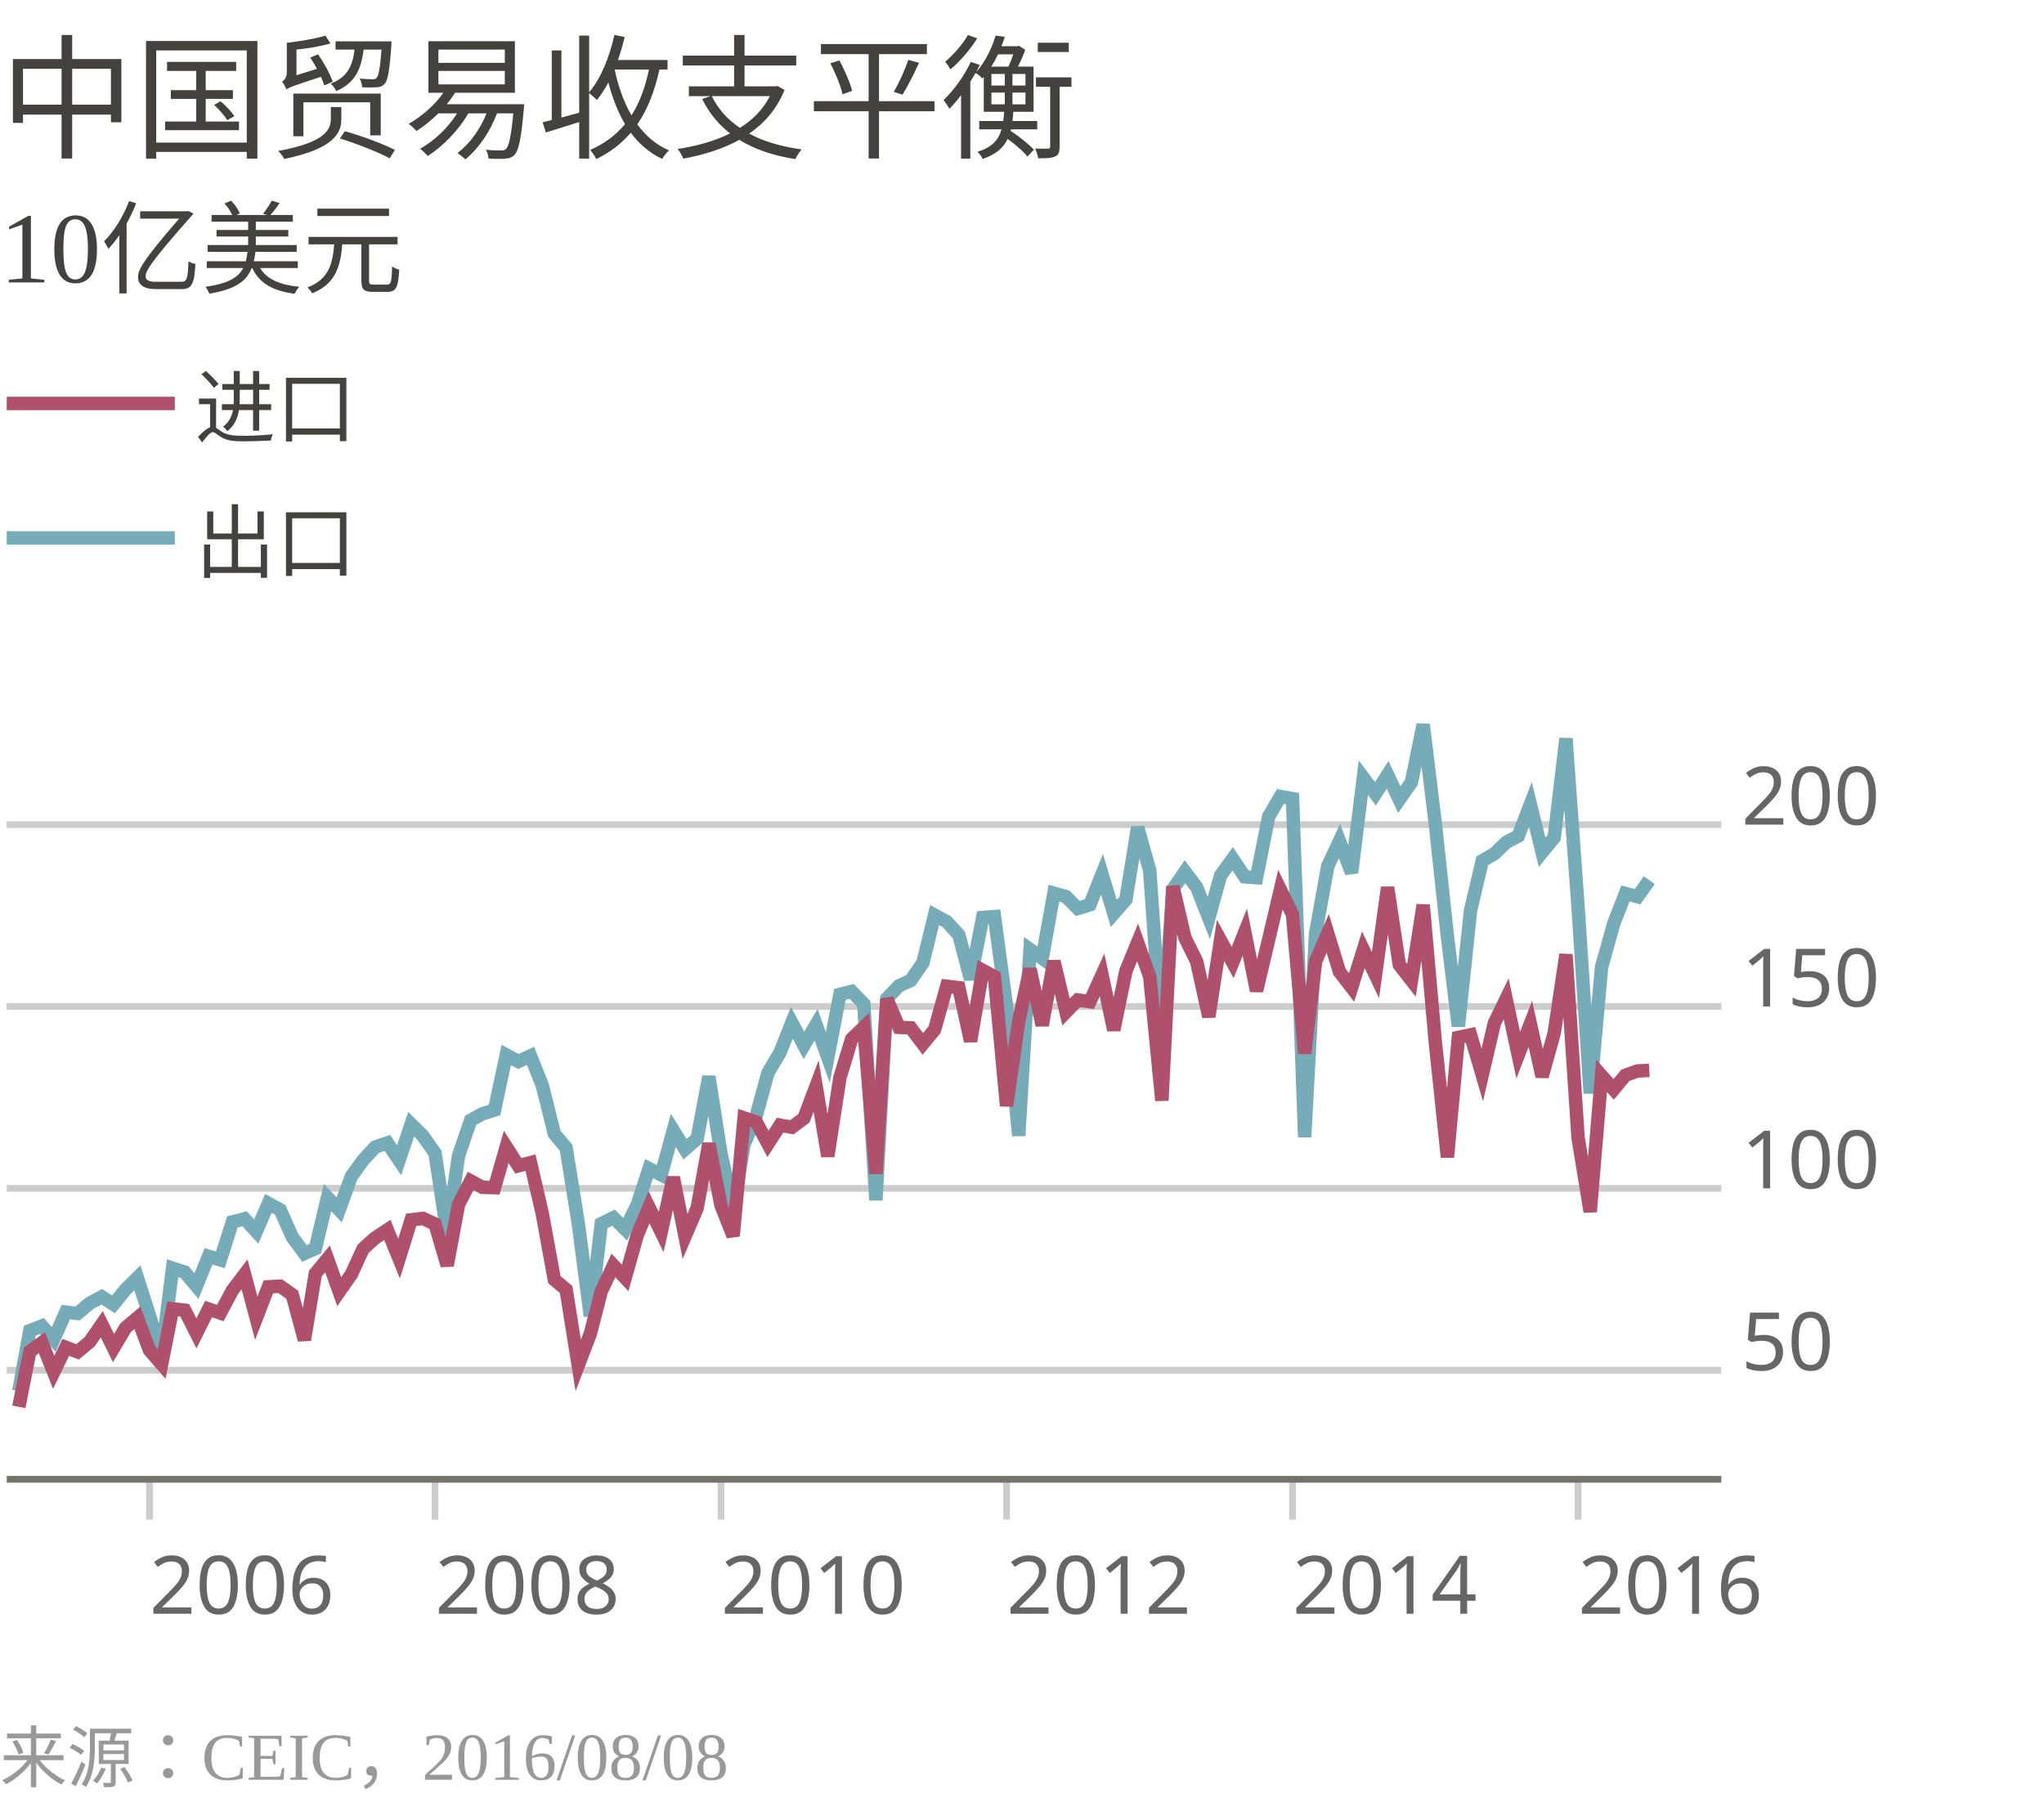
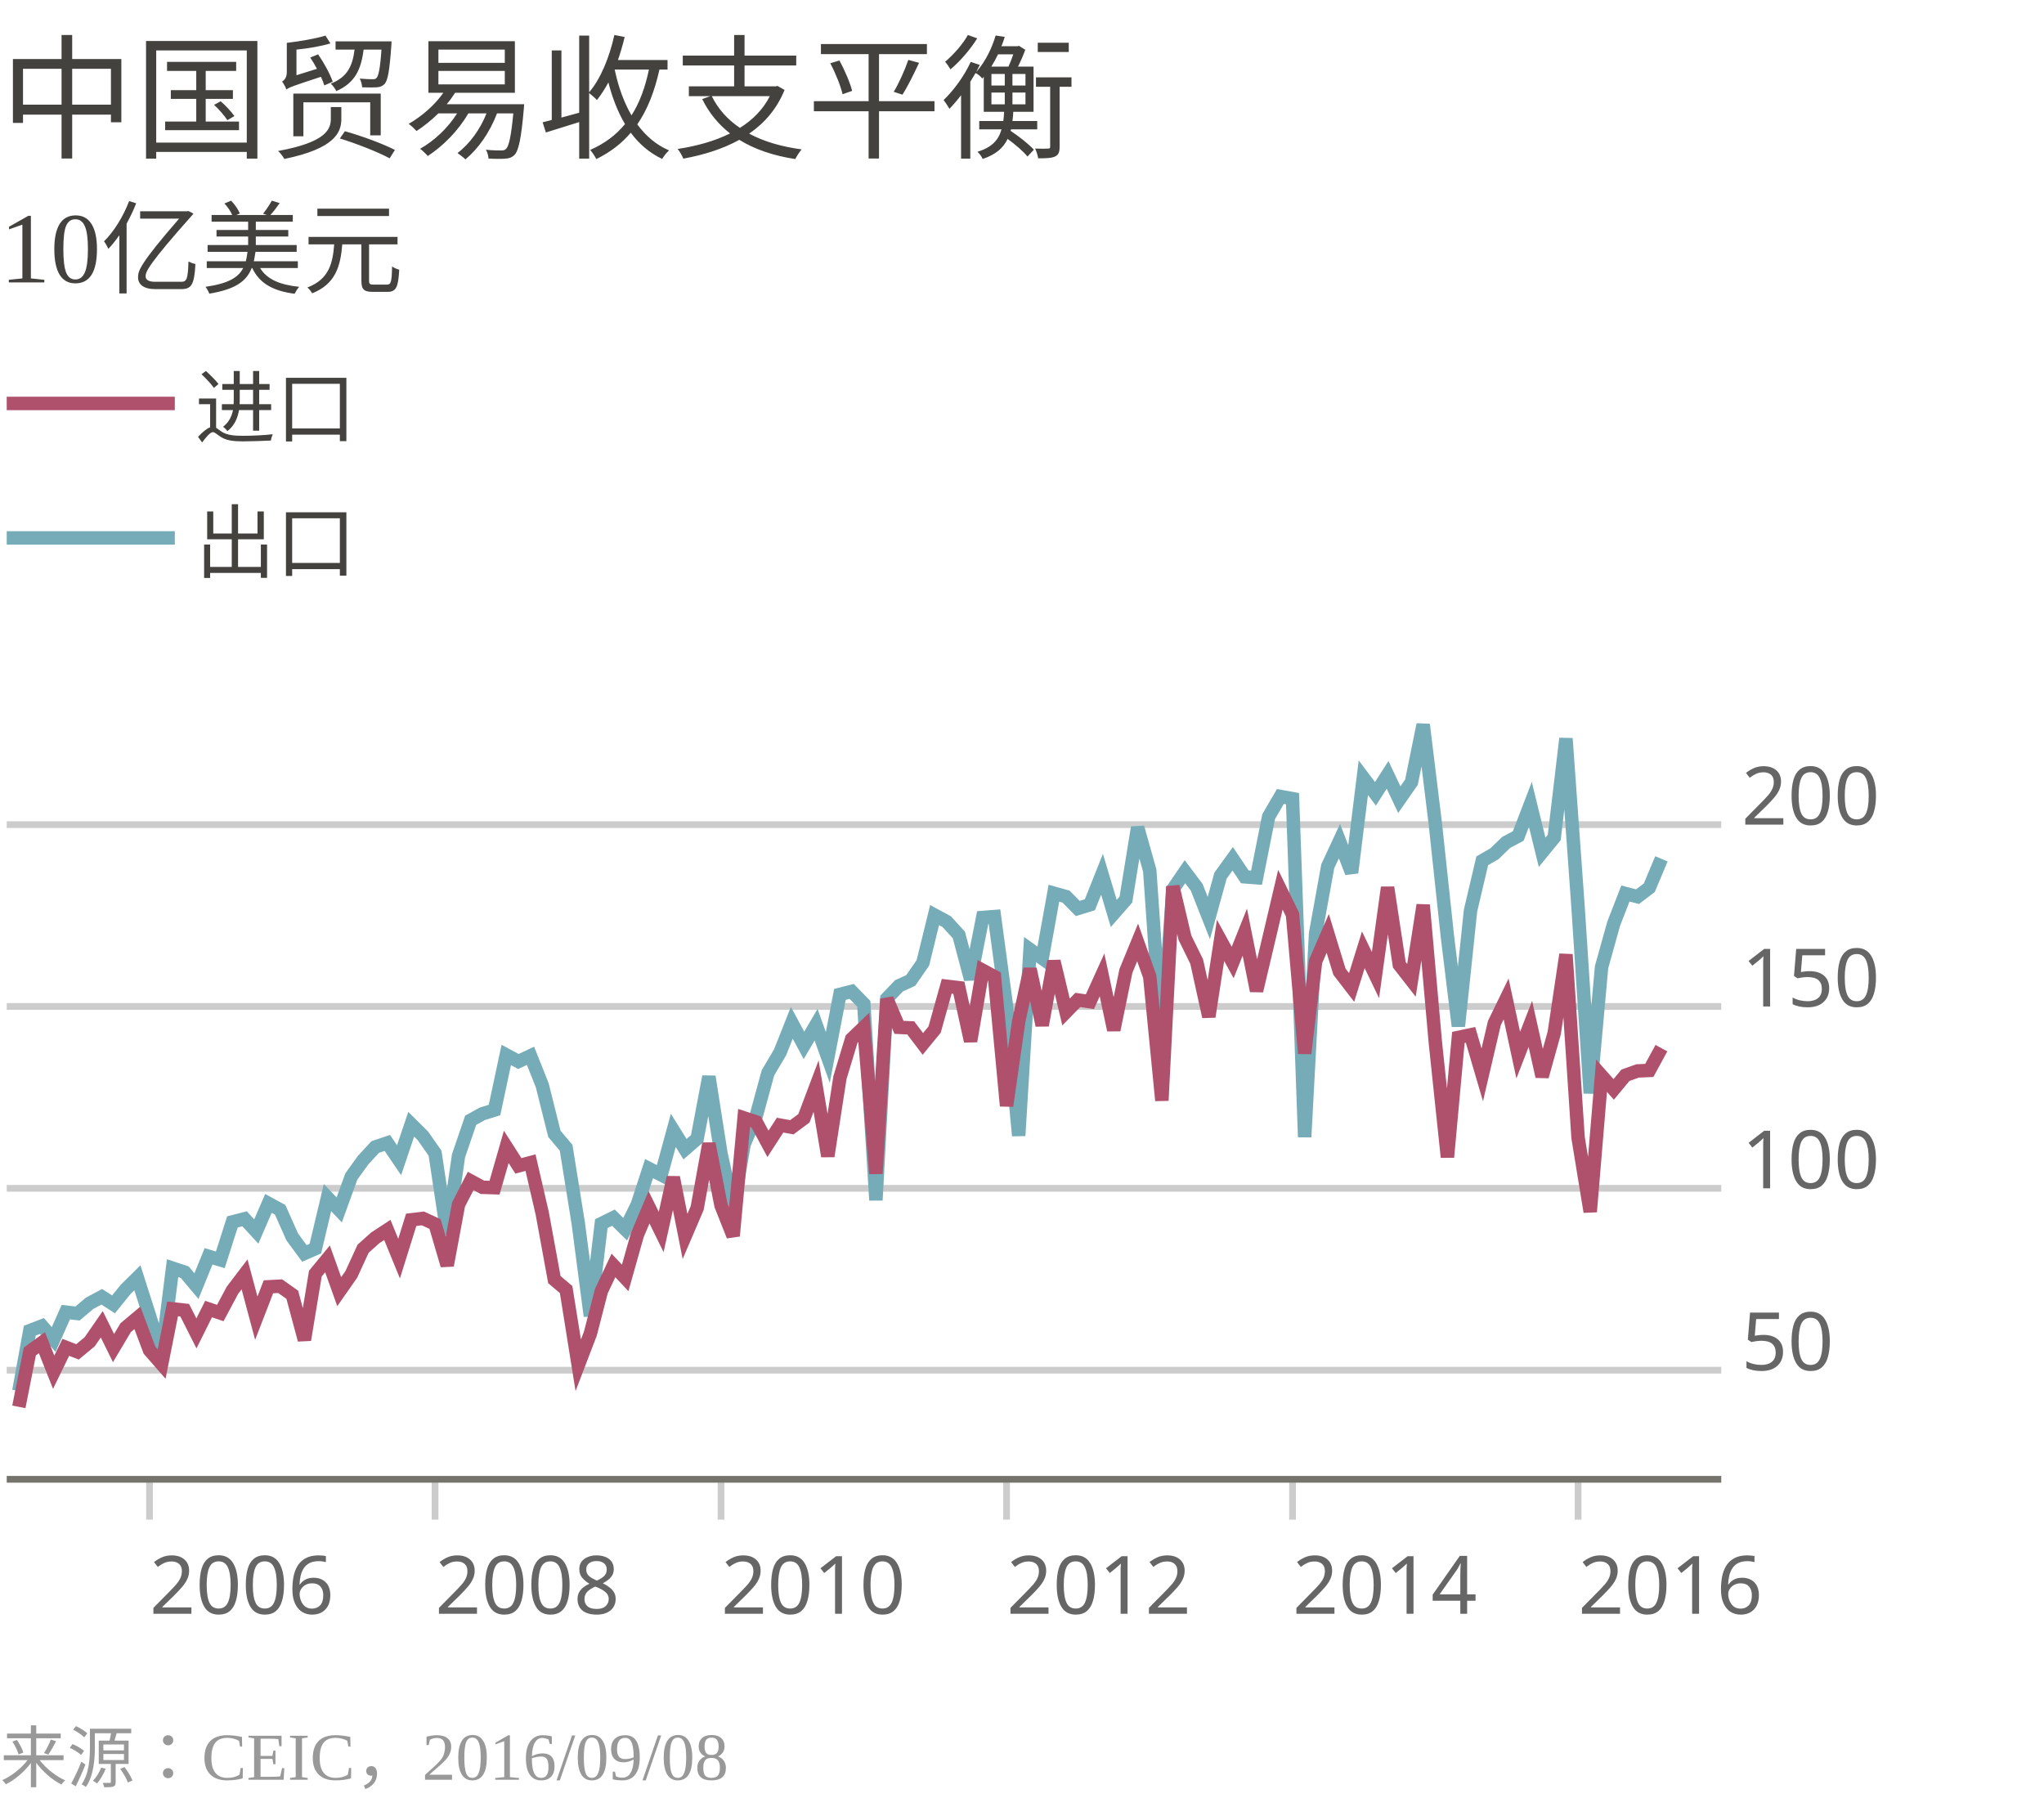
<svg xmlns="http://www.w3.org/2000/svg" viewBox="0 0 304 270">
  <text class="chart-title" fill="#43423e" font-size="20" y="22">中国贸易收支平衡</text>
  <text class="chart-subtitle" fill="#43423e" font-size="15" y="42">10亿美元</text>
-   <text class="chart-source" font-size="10" fill-opacity="0.4" y="265">来源：CEIC，2016/08/08</text>
+   <text class="chart-source" font-size="10" fill-opacity="0.4" y="265">来源：CEIC，2016/09/08</text>
  <g transform="translate(1,100)">
    <g transform="translate(0,120)" class="x axis">
      <g class="tick" style="" transform="translate(21.23546,0)">
        <line y2="6" x2="0" fill="none" stroke="#000" stroke-opacity="0.2" />
        <text dy="0" style="" y="20" x="0" font-family="MetricWeb,sans-serif" fill-opacity="0.6" font-size="12" text-anchor="start">2006</text>
      </g>
      <g class="tick" style="" transform="translate(63.70637,0)">
        <line y2="6" x2="0" fill="none" stroke="#000" stroke-opacity="0.2" />
        <text dy="0" style="" y="20" x="0" font-family="MetricWeb,sans-serif" fill-opacity="0.6" font-size="12" text-anchor="start">2008</text>
      </g>
      <g class="tick" style="" transform="translate(106.2355,0)">
        <line y2="6" x2="0" fill="none" stroke="#000" stroke-opacity="0.2" />
        <text dy="0" style="" y="20" x="0" font-family="MetricWeb,sans-serif" fill-opacity="0.6" font-size="12" text-anchor="start">2010</text>
      </g>
      <g class="tick" style="" transform="translate(148.7064,0)">
        <line y2="6" x2="0" fill="none" stroke="#000" stroke-opacity="0.2" />
        <text dy="0" style="" y="20" x="0" font-family="MetricWeb,sans-serif" fill-opacity="0.6" font-size="12" text-anchor="start">2012</text>
      </g>
      <g class="tick" style="" transform="translate(191.2355,0)">
        <line y2="6" x2="0" fill="none" stroke="#000" stroke-opacity="0.2" />
        <text dy="0" style="" y="20" x="0" font-family="MetricWeb,sans-serif" fill-opacity="0.6" font-size="12" text-anchor="start">2014</text>
      </g>
      <g class="tick" style="" transform="translate(233.7064,0)">
        <line y2="6" x2="0" fill="none" stroke="#000" stroke-opacity="0.2" />
        <text dy="0" style="" y="20" x="0" font-family="MetricWeb,sans-serif" fill-opacity="0.6" font-size="12" text-anchor="start">2016</text>
      </g>
      <path class="domain" d="M0,0V0H255V0" fill="none" stroke="#74736c" />
    </g>
    <g transform="translate(255,0)" class="y axis">
      <g class="tick" style="" transform="translate(0,103.7727)">
        <line x2="-255" y2="0" fill="none" stroke="#000" stroke-opacity="0.2" />
        <text dy="0" style="text-anchor: start;" x="3" y="0" font-family="MetricWeb,sans-serif" fill-opacity="0.6" font-size="12">50</text>
      </g>
      <g class="tick" style="" transform="translate(0,76.72727)">
        <line x2="-255" y2="0" fill="none" stroke="#000" stroke-opacity="0.2" />
        <text dy="0" style="text-anchor: start;" x="3" y="0" font-family="MetricWeb,sans-serif" fill-opacity="0.6" font-size="12">100</text>
      </g>
      <g class="tick" style="" transform="translate(0,49.68182)">
        <line x2="-255" y2="0" fill="none" stroke="#000" stroke-opacity="0.2" />
        <text dy="0" style="text-anchor: start;" x="3" y="0" font-family="MetricWeb,sans-serif" fill-opacity="0.6" font-size="12">150</text>
      </g>
      <g class="tick" style="" transform="translate(0,22.63636)">
        <line x2="-255" y2="0" fill="none" stroke="#000" stroke-opacity="0.2" />
        <text dy="0" style="text-anchor: start;" x="3" y="0" font-family="MetricWeb,sans-serif" fill-opacity="0.6" font-size="12">200</text>
      </g>
      <path class="domain" d="M-255,1H0V120H-255" fill="none" stroke="#000" stroke-opacity="0" />
    </g>
    <g class="chart-key" transform="translate(0,-35)">
      <g class="key-element" transform="translate(0,0)">
        <text x="28" font-size="12" fill="#43423e">进口</text>
        <line x1="0" x2="25" y1="-5" y2="-5" stroke-width="2" fill="none" stroke="#af516c" />
      </g>
      <g class="key-element" transform="translate(0,20)">
        <text x="28" font-size="12" fill="#43423e">出口</text>
        <line x1="0" x2="25" y1="-5" y2="-5" stroke-width="2" fill="none" stroke="#76acb8" />
      </g>
    </g>
    <g>
-       <path d="M1.804,106.871L3.433,97.894L5.236,97.2L6.982,99.214L8.785,95.14L10.53,95.343L12.334,93.82L14.138,92.854L15.883,93.987L17.687,91.755L19.432,90.027L21.235,95.665L23.039,101.551L24.668,88.602L26.472,89.196L28.217,91.27L30.021,86.836L31.766,87.363L33.569,81.722L35.373,81.255L37.118,83.149L38.922,78.97L40.667,79.922L42.471,83.965L44.274,86.412L45.903,85.693L47.707,78.107L49.452,79.938L51.256,74.96L53.001,72.538L54.805,70.585L56.608,69.976L58.354,72.549L60.157,67.196L61.903,68.93L63.706,71.505L65.51,83.56L67.197,71.879L69.001,66.608L70.746,65.641L72.55,65.08L74.295,56.889L76.099,57.864L77.902,57.019L79.648,61.405L81.451,68.621L83.196,70.692L85,81.891L86.804,95.716L88.433,81.979L90.236,81.09L91.982,82.808L93.785,79.155L95.53,73.795L97.334,74.722L99.138,68.106L100.883,70.906L102.687,69.342L104.432,60.108L106.235,71.602L108.039,79.69L109.668,70.176L111.472,65.952L113.217,59.549L115.021,56.5L116.766,52.105L118.569,55.468L120.373,52.394L122.118,57.265L123.922,47.883L125.667,47.438L127.471,49.285L129.274,78.493L130.903,48.492L132.707,46.607L134.452,45.81L136.256,43.201L138.001,36.09L139.805,37.07L141.608,39.041L143.354,45.63L145.157,36.449L146.903,36.312L148.706,49.715L150.51,68.9L152.197,41.212L154.001,42.514L155.746,32.837L157.55,33.344L159.295,35.11L161.099,34.551L162.902,30.02L164.648,35.85L166.451,33.789L168.196,23.053L170,29.47L171.804,55.433L173.433,32.27L175.236,29.635L176.982,31.958L178.785,36.529L180.53,30.214L182.334,27.716L184.138,30.401L185.883,30.531L187.687,21.444L189.432,18.448L191.235,18.779L193.039,69.104L194.668,38.805L196.472,28.835L198.217,25.085L200.021,29.783L201.766,15.663L203.569,18.057L205.373,15.233L207.118,18.922L208.922,16.329L210.667,7.755L212.471,22.497L214.274,39.301L215.903,52.62L217.707,35.439L219.452,28.014L221.256,26.977L223.001,25.289L224.805,24.33L226.608,19.632L228.354,26.75L230.157,24.549L231.903,9.826L233.706,34.977L235.51,62.585L237.197,43.833L239.001,37.372L240.746,32.882L242.55,33.355L244.295,30.895" stroke-width="2" fill="none" stroke="#76acb8" />
-       <path d="M1.804,109.227L3.433,100.995L5.236,99.683L6.982,104.076L8.785,100.375L10.53,101.047L12.334,99.55L14.138,96.945L15.883,100.486L17.687,97.451L19.432,95.986L21.235,100.798L23.039,102.862L24.668,94.655L26.472,94.853L28.217,98.304L30.021,94.681L31.766,95.273L33.569,91.889L35.373,89.524L37.118,96.039L38.922,91.372L40.667,91.279L42.471,92.555L44.274,99.262L45.903,89.41L47.707,87.219L49.452,92.094L51.256,89.515L53.001,85.713L54.805,84.094L56.608,82.911L58.354,87.181L60.157,81.412L61.903,81.201L63.706,82.042L65.51,88.188L67.197,79.131L69.001,75.63L70.746,76.572L72.55,76.629L74.295,70.563L76.099,73.386L77.902,72.906L79.648,80.466L81.451,90.305L83.196,91.777L85,103.046L86.804,98.335L88.433,92.019L90.236,88.195L91.982,90.05L93.785,83.664L95.53,79.545L97.334,83.221L99.138,75.101L100.883,83.881L102.687,79.67L104.432,70.077L106.235,79.266L108.039,83.808L109.668,66.262L111.472,66.861L113.217,70.113L115.021,67.33L116.766,67.646L118.569,66.306L120.373,61.522L122.118,71.949L123.922,60.264L125.667,54.513L127.471,52.779L129.274,74.541L130.903,48.567L132.707,52.785L134.452,52.868L136.256,55.249L138.001,53.12L139.805,46.676L141.608,46.891L143.354,54.843L145.157,44.307L146.903,45.248L148.706,64.47L150.51,51.87L152.197,44.105L154.001,52.481L155.746,42.952L157.55,50.503L159.295,48.712L161.099,48.972L162.902,44.986L164.648,53.185L166.451,44.409L168.196,40.156L170,45.236L171.804,63.669L173.433,31.825L175.236,39.459L176.982,43.006L178.785,51.201L180.53,39.852L182.334,43.142L184.138,38.627L185.883,47.357L187.687,39.727L189.432,32.318L191.235,36.017L193.039,56.669L194.668,42.972L196.472,38.816L198.217,44.515L200.021,46.856L201.766,41.249L203.569,45.014L205.373,31.981L207.118,43.482L208.922,45.795L210.667,34.59L212.471,54.969L214.274,72.091L215.903,54.286L217.707,53.903L219.452,59.856L221.256,52.15L223.001,48.561L224.805,56.915L226.608,52.271L228.354,60.093L230.157,53.62L231.903,41.95L233.706,69.209L235.51,80.215L237.197,59.983L239.001,62.014L240.746,59.914L242.55,59.269L244.295,59.188" stroke-width="2" fill="none" stroke="#af516c" />
+       <path d="M1.804,106.871L3.433,97.894L5.236,97.2L6.982,99.214L8.785,95.14L10.53,95.343L12.334,93.82L14.138,92.854L15.883,93.987L17.687,91.755L19.432,90.027L21.235,95.665L23.039,101.551L24.668,88.602L26.472,89.196L28.217,91.27L30.021,86.836L31.766,87.363L33.569,81.722L35.373,81.255L37.118,83.149L38.922,78.97L40.667,79.922L42.471,83.965L44.274,86.412L45.903,85.693L47.707,78.107L49.452,79.938L51.256,74.96L53.001,72.538L54.805,70.585L56.608,69.976L58.354,72.549L60.157,67.196L61.903,68.93L63.706,71.505L65.51,83.56L67.197,71.879L69.001,66.608L70.746,65.641L72.55,65.08L74.295,56.889L76.099,57.864L77.902,57.019L79.648,61.405L81.451,68.621L83.196,70.692L85,81.891L86.804,95.716L88.433,81.979L90.236,81.09L91.982,82.808L93.785,79.155L95.53,73.795L97.334,74.722L99.138,68.106L100.883,70.906L102.687,69.342L104.432,60.108L106.235,71.602L108.039,79.69L109.668,70.176L111.472,65.952L113.217,59.549L115.021,56.5L116.766,52.105L118.569,55.468L120.373,52.394L122.118,57.265L123.922,47.883L125.667,47.438L127.471,49.285L129.274,78.493L130.903,48.492L132.707,46.607L134.452,45.81L136.256,43.201L138.001,36.09L139.805,37.07L141.608,39.041L143.354,45.63L145.157,36.449L146.903,36.312L148.706,49.715L150.51,68.9L152.197,41.212L154.001,42.514L155.746,32.837L157.55,33.344L159.295,35.11L161.099,34.551L162.902,30.02L164.648,35.85L166.451,33.789L168.196,23.053L170,29.47L171.804,55.433L173.433,32.27L175.236,29.635L176.982,31.958L178.785,36.529L180.53,30.214L182.334,27.716L184.138,30.401L185.883,30.531L187.687,21.444L189.432,18.448L191.235,18.779L193.039,69.104L194.668,38.805L196.472,28.835L198.217,25.085L200.021,29.783L201.766,15.663L203.569,18.057L205.373,15.233L207.118,18.922L208.922,16.329L210.667,7.755L212.471,22.497L214.274,39.301L215.903,52.62L217.707,35.439L219.452,28.014L221.256,26.977L223.001,25.289L224.805,24.33L226.608,19.632L228.354,26.75L230.157,24.549L231.903,9.826L233.706,34.977L235.51,62.585L237.197,43.833L239.001,37.372L240.746,32.882L242.55,33.355L244.295,32.025L246.099,27.725" stroke-width="2" fill="none" stroke="#76acb8" />
+       <path d="M1.804,109.227L3.433,100.995L5.236,99.683L6.982,104.076L8.785,100.375L10.53,101.047L12.334,99.55L14.138,96.945L15.883,100.486L17.687,97.451L19.432,95.986L21.235,100.798L23.039,102.862L24.668,94.655L26.472,94.853L28.217,98.304L30.021,94.681L31.766,95.273L33.569,91.889L35.373,89.524L37.118,96.039L38.922,91.372L40.667,91.279L42.471,92.555L44.274,99.262L45.903,89.41L47.707,87.219L49.452,92.094L51.256,89.515L53.001,85.713L54.805,84.094L56.608,82.911L58.354,87.181L60.157,81.412L61.903,81.201L63.706,82.042L65.51,88.188L67.197,79.131L69.001,75.63L70.746,76.572L72.55,76.629L74.295,70.563L76.099,73.386L77.902,72.906L79.648,80.466L81.451,90.305L83.196,91.777L85,103.046L86.804,98.335L88.433,92.019L90.236,88.195L91.982,90.05L93.785,83.664L95.53,79.545L97.334,83.221L99.138,75.101L100.883,83.881L102.687,79.67L104.432,70.077L106.235,79.266L108.039,83.808L109.668,66.262L111.472,66.861L113.217,70.113L115.021,67.33L116.766,67.646L118.569,66.306L120.373,61.522L122.118,71.949L123.922,60.264L125.667,54.513L127.471,52.779L129.274,74.541L130.903,48.567L132.707,52.785L134.452,52.868L136.256,55.249L138.001,53.12L139.805,46.676L141.608,46.891L143.354,54.843L145.157,44.307L146.903,45.248L148.706,64.47L150.51,51.87L152.197,44.105L154.001,52.481L155.746,42.952L157.55,50.503L159.295,48.712L161.099,48.972L162.902,44.986L164.648,53.185L166.451,44.409L168.196,40.156L170,45.236L171.804,63.669L173.433,31.825L175.236,39.459L176.982,43.006L178.785,51.201L180.53,39.852L182.334,43.142L184.138,38.627L185.883,47.357L187.687,39.727L189.432,32.318L191.235,36.017L193.039,56.669L194.668,42.972L196.472,38.816L198.217,44.515L200.021,46.856L201.766,41.249L203.569,45.014L205.373,31.981L207.118,43.482L208.922,45.795L210.667,34.59L212.471,54.969L214.274,72.091L215.903,54.286L217.707,53.903L219.452,59.856L221.256,52.15L223.001,48.561L224.805,56.915L226.608,52.271L228.354,60.093L230.157,53.62L231.903,41.95L233.706,69.209L235.51,80.215L237.197,59.983L239.001,62.014L240.746,59.914L242.55,59.269L244.295,59.194L246.099,55.879" stroke-width="2" fill="none" stroke="#af516c" />
    </g>
  </g>
</svg>
